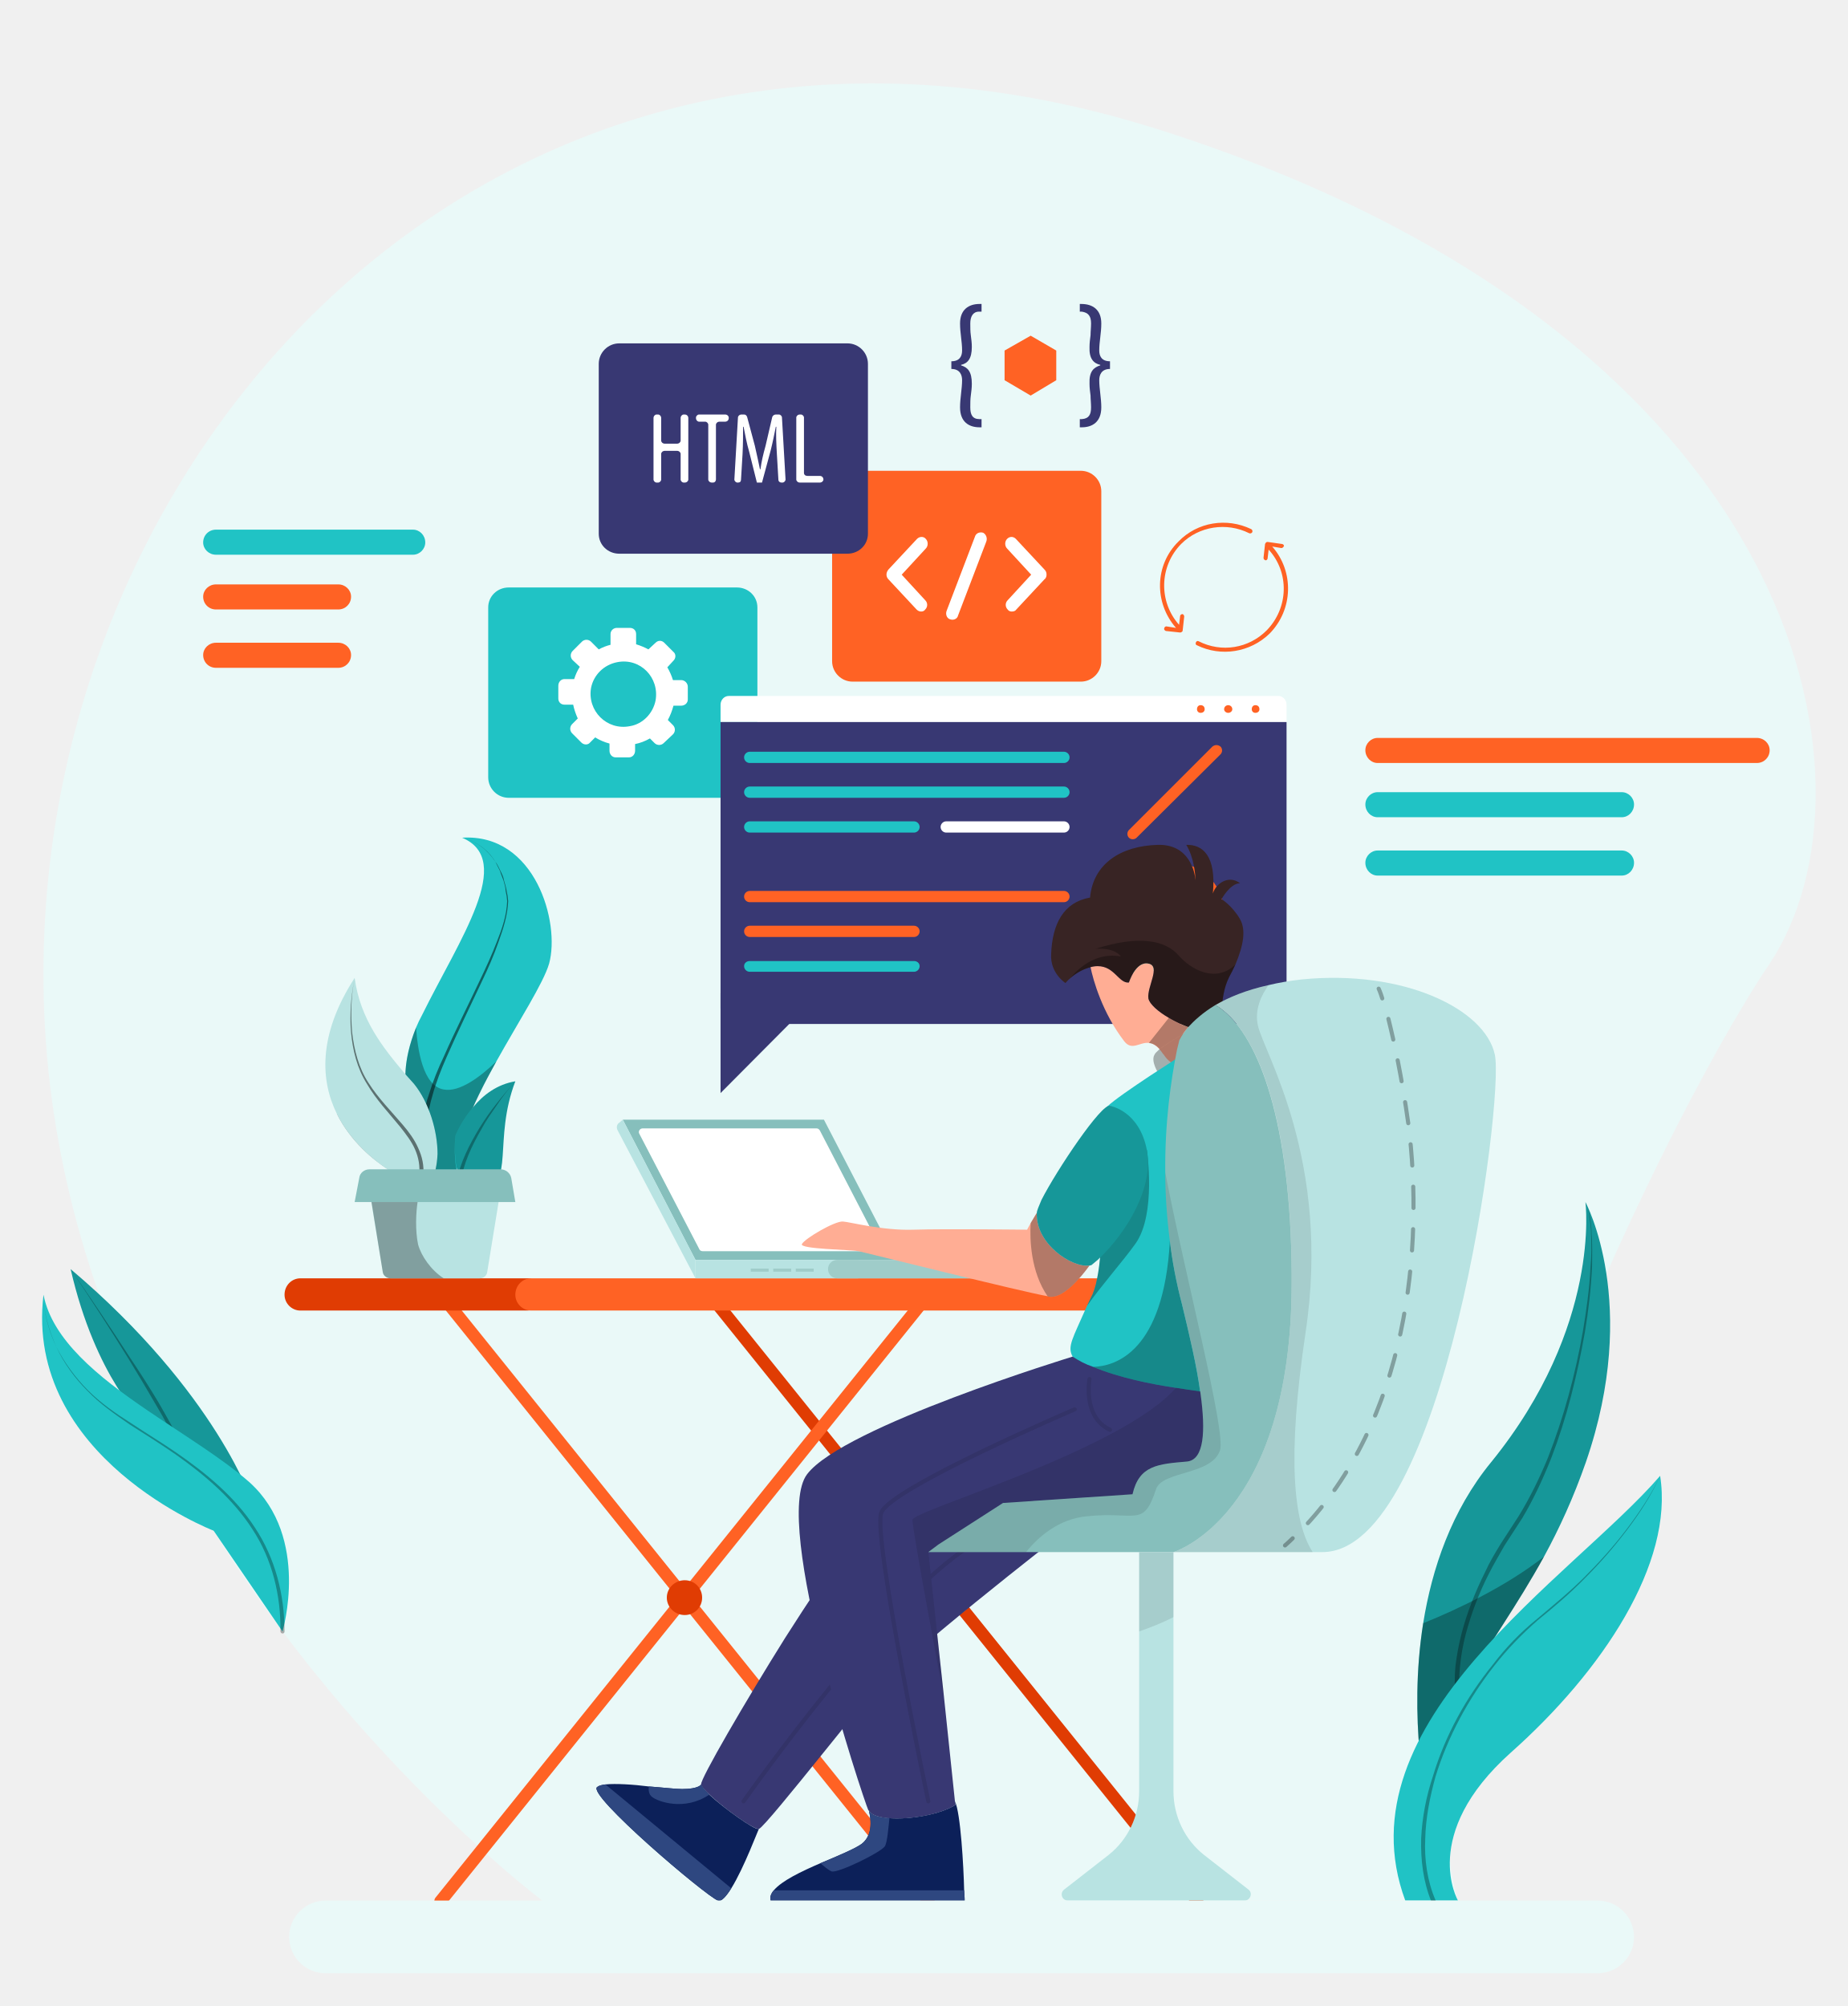
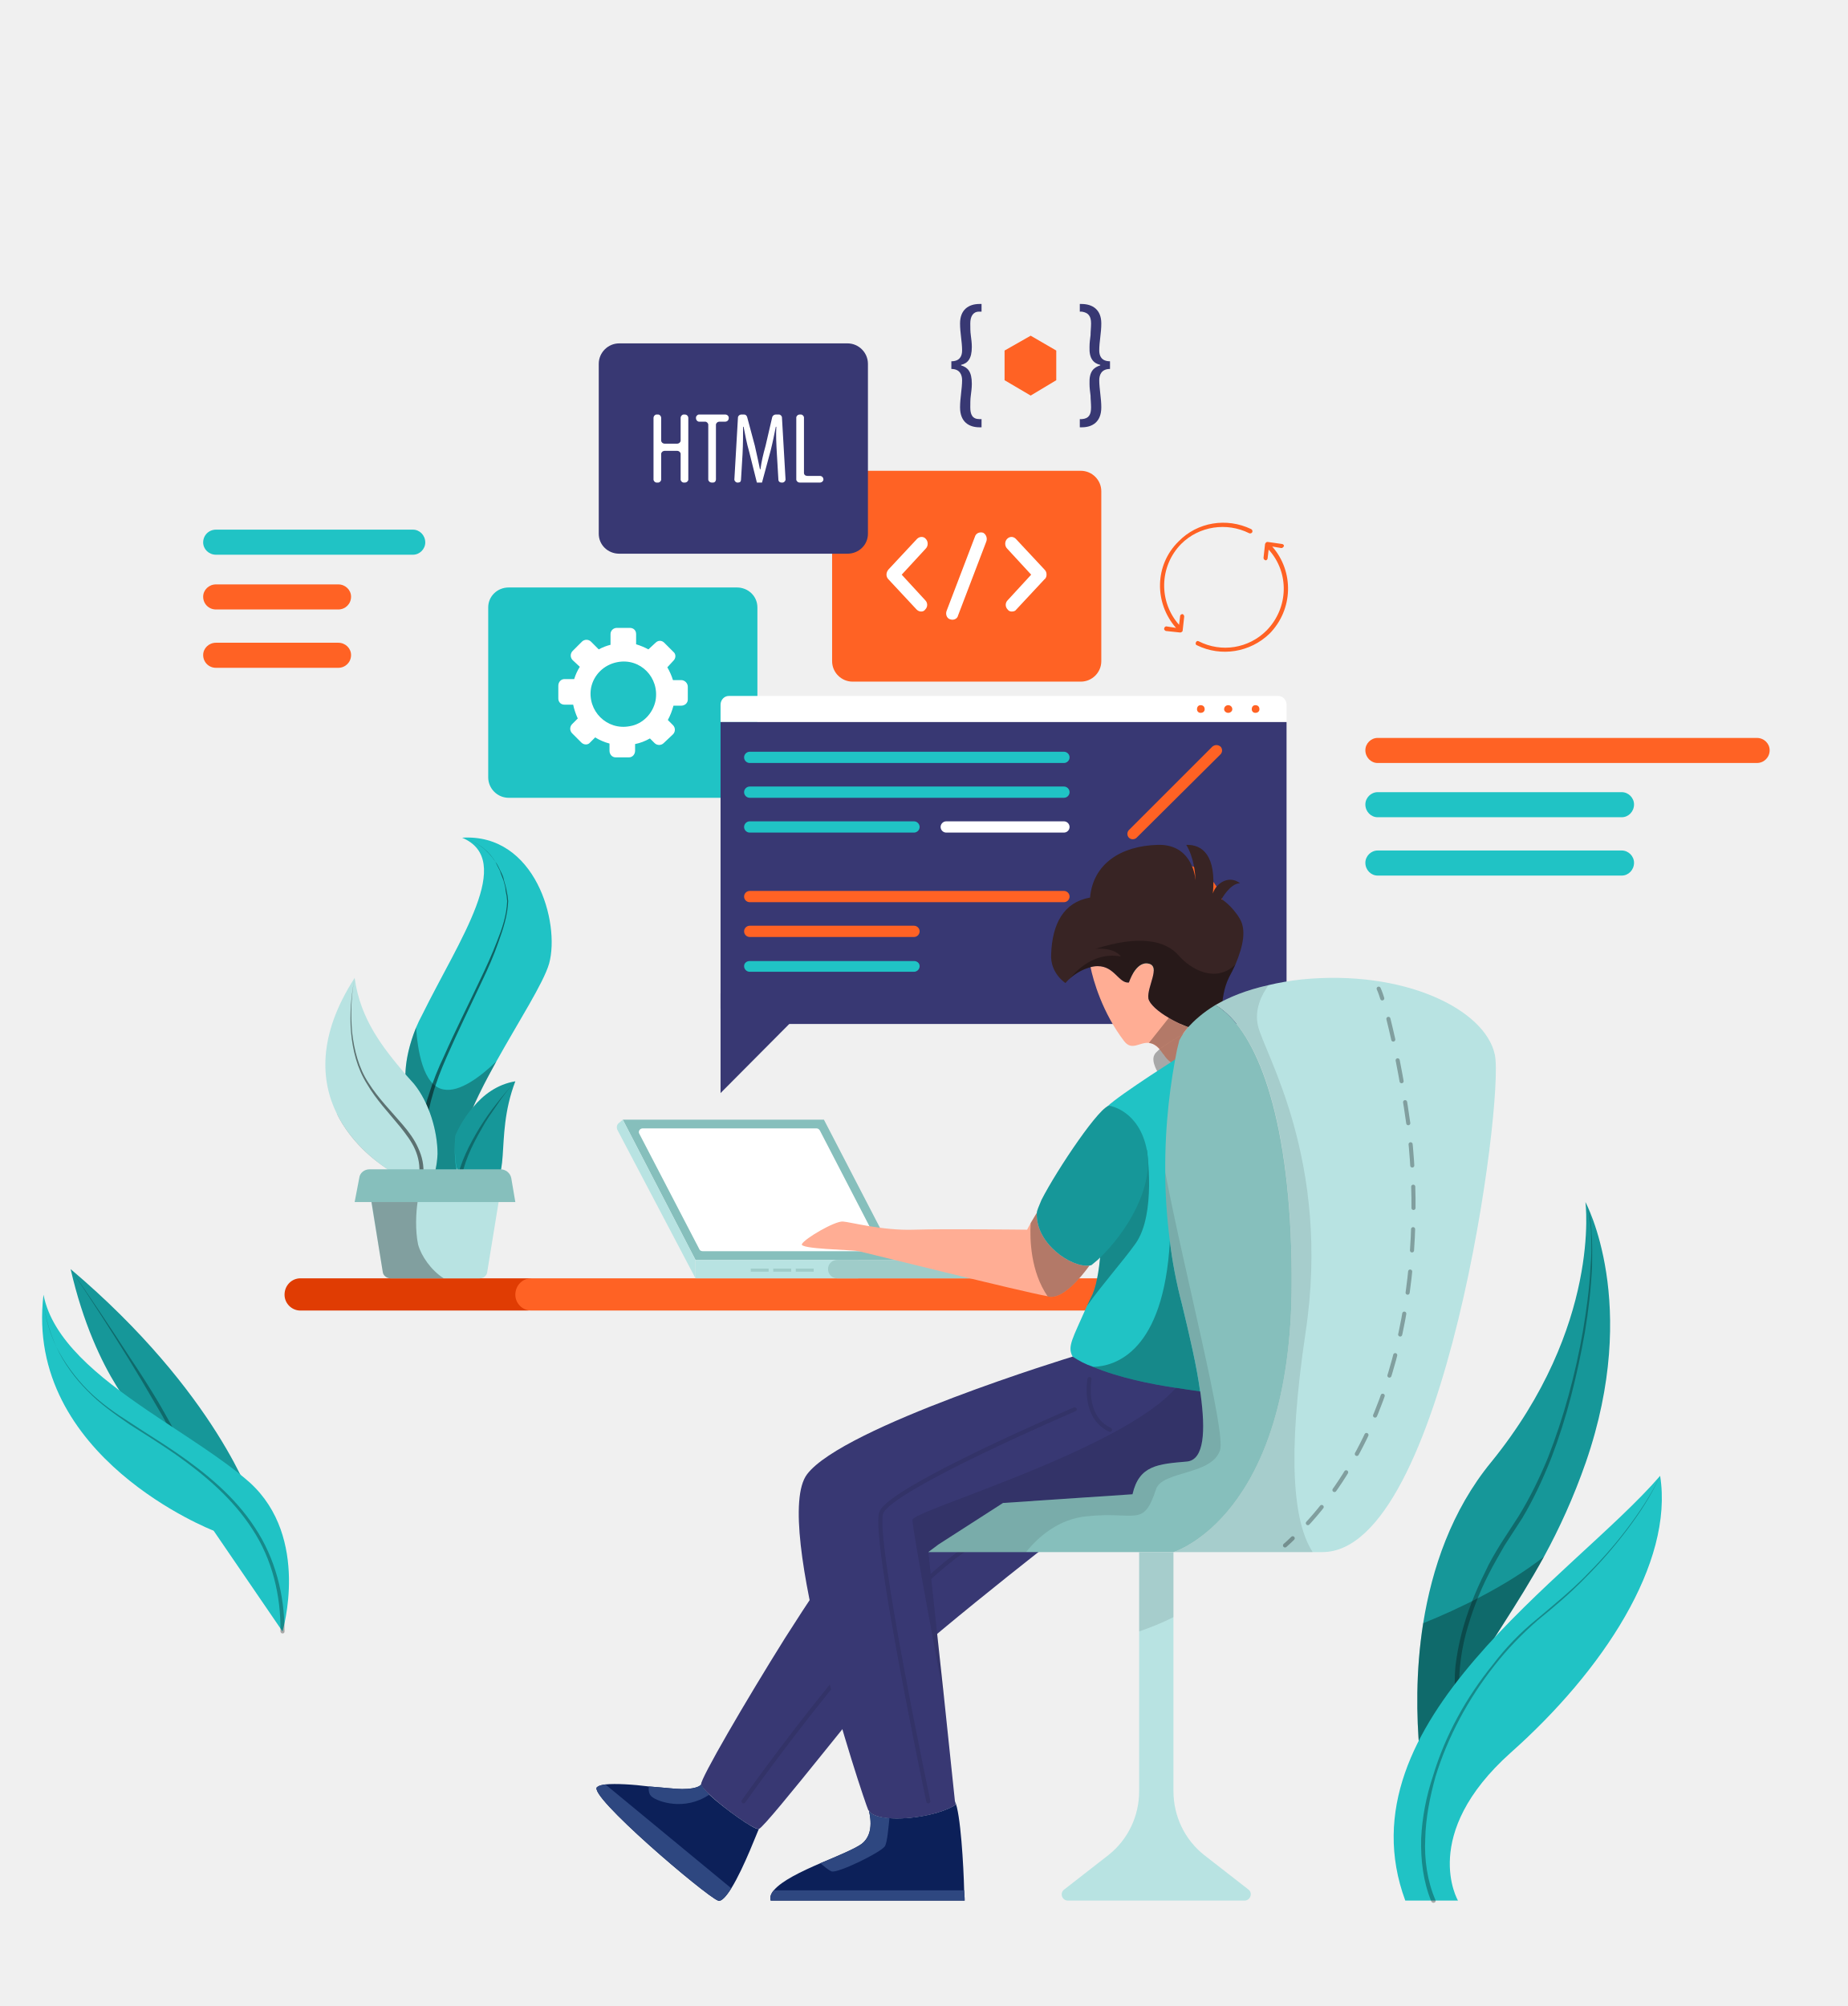
<svg xmlns="http://www.w3.org/2000/svg" version="1.2" viewBox="0 0 361 392" width="361" height="392">
  <style>
		.s0 { fill: #eaf9f8 } 
		.s1 { fill: #e03c03 } 
		.s2 { fill: #ff6224 } 
		.s3 { fill: #ffc947 } 
		.s4 { fill: #20c3c5 } 
		.s5 { fill: #ffffff } 
		.s6 { fill: #383873 } 
		.s7 { fill: #86bfbc } 
		.s8 { fill: #b8e3e2 } 
		.s9 { fill: #9fccc9 } 
		.s10 { opacity: .1;fill: none;stroke: #000000;stroke-linecap: round;stroke-miterlimit:10;stroke-width: .8 } 
		.s11 { fill: #382424 } 
		.s12 { fill: #ffad94 } 
		.s13 { opacity: .3;fill: #000000 } 
		.s14 { fill: #0c2059 } 
		.s15 { fill: #2e4780 } 
		.s16 { opacity: .1;fill: #000000 } 
		.s17 { fill: #169799 } 
		.s18 { fill: none;stroke: #000000;stroke-linecap: round;stroke-miterlimit:10;stroke-width: .8 } 
		.s19 { fill: none;stroke: #000000;stroke-linecap: round;stroke-miterlimit:10;stroke-width: .8;stroke-dasharray: 4.152,4.152 } 
		.s20 { fill: #000000 } 
	</style>
  <g id="OBJECTS">
    <g id="Layer">
-       <path id="Layer" class="s0" d="m345.8 188.3c-23.4 34.9-73.2 143-60.9 183.1l-178.8 0.1c0 0-25.8-19.3-50.9-52.7-4.5-6.1-9.1-12.6-13.4-19.6-4.6-7.4-9-15.3-13-23.6-11.7-24.2-20-52.3-20.3-83.3-1.2-107.4 91.8-207.1 218.2-166.9 126.3 40.3 142.4 127.9 119.1 162.9z" />
-       <g id="Layer">
-         <g id="Layer">
-           <path id="Layer" class="s1" d="m233.9 372.7c-0.3 0-0.7-0.2-0.9-0.5l-95.3-118.5c-0.4-0.5-0.4-1.3 0.2-1.7 0.5-0.4 1.3-0.3 1.7 0.2l95.3 118.5c0.4 0.5 0.3 1.3-0.2 1.7q-0.3 0.3-0.8 0.3z" />
-         </g>
-         <g id="Layer">
-           <path id="Layer" class="s2" d="m86.1 372.7q-0.4 0-0.8-0.3c-0.5-0.4-0.6-1.2-0.1-1.7l95.3-118.5c0.4-0.5 1.2-0.6 1.7-0.2 0.5 0.4 0.6 1.2 0.2 1.7l-95.3 118.5c-0.3 0.3-0.6 0.5-1 0.5z" />
-         </g>
-         <g id="Layer">
-           <path id="Layer" class="s2" d="m181.4 372.7c-0.3 0-0.7-0.2-0.9-0.5l-95.3-118.5c-0.5-0.5-0.4-1.3 0.1-1.7 0.6-0.4 1.3-0.3 1.8 0.2l95.3 118.5c0.4 0.5 0.3 1.3-0.2 1.7q-0.4 0.3-0.8 0.3z" />
-         </g>
+       <g id="Layer">
        <path id="Layer" class="s1" d="m103 256.1h-44.3c-1.7 0-3.1-1.4-3.1-3.1 0-1.8 1.4-3.2 3.1-3.2h44.3c1.7 0 3.1 1.4 3.1 3.2 0 1.7-1.4 3.1-3.1 3.1z" />
        <path id="Layer" class="s2" d="m230.4 256.1h-126.6c-1.7 0-3.1-1.4-3.1-3.1 0-1.8 1.4-3.2 3.1-3.2h126.6z" />
-         <g id="Layer">
-           <path id="Layer" class="s1" d="m137.2 312.2c0 1.9-1.5 3.4-3.4 3.4-1.9 0-3.5-1.5-3.5-3.4 0-1.9 1.6-3.4 3.5-3.4 1.9 0 3.4 1.5 3.4 3.4z" />
-         </g>
        <path id="Layer" class="s3" d="m189.7 312.2c0 1.9-1.5 3.4-3.4 3.4-1.9 0-3.4-1.5-3.4-3.4 0-1.9 1.5-3.4 3.4-3.4 1.9 0 3.4 1.5 3.4 3.4z" />
      </g>
      <g id="Layer">
        <path id="Layer" class="s4" d="m144 155.9h-44.6c-2.2 0-4-1.8-4-4v-33.2c0-2.2 1.8-3.9 4-3.9h44.6c2.2 0 4 1.7 4 3.9v33.2c0 2.2-1.8 4-4 4z" />
        <path id="Layer" fill-rule="evenodd" class="s5" d="m134.4 134.2v2.5c0 0.7-0.6 1.2-1.3 1.2h-1.5q-0.4 1.5-1.1 2.8l1 1c0.5 0.5 0.5 1.3 0 1.8l-1.8 1.7c-0.5 0.5-1.3 0.5-1.8 0l-0.9-0.9q-1.4 0.8-2.9 1.1v1.3c0 0.7-0.5 1.3-1.2 1.3h-2.6c-0.7 0-1.2-0.6-1.2-1.3v-1.4q-1.5-0.4-2.8-1.2l-1 1c-0.4 0.5-1.2 0.5-1.7 0l-1.8-1.8c-0.5-0.5-0.5-1.3 0-1.8l1.1-1.1q-0.6-1.3-0.9-2.7h-1.7c-0.7 0-1.2-0.5-1.2-1.2v-2.5c0-0.7 0.5-1.3 1.2-1.3h1.9q0.4-1.3 1.1-2.4l-1.4-1.3c-0.5-0.5-0.5-1.3 0-1.8l1.8-1.8c0.5-0.5 1.3-0.5 1.8 0l1.5 1.5q1.1-0.6 2.3-0.9v-2.1c0-0.7 0.6-1.2 1.2-1.2h2.6c0.7 0 1.2 0.5 1.2 1.2v2q1.3 0.4 2.4 1l1.4-1.3c0.5-0.5 1.2-0.5 1.7 0l1.8 1.8c0.5 0.4 0.5 1.2 0 1.7l-1.2 1.3q0.7 1.2 1.1 2.5h1.6c0.7 0 1.3 0.6 1.3 1.3zm-6.3 2.7c0.8-4.5-3-8.4-7.5-7.5-2.6 0.5-4.6 2.5-5.1 5-0.8 4.5 3.1 8.4 7.6 7.5 2.5-0.4 4.5-2.5 5-5z" />
      </g>
      <g id="Layer">
        <path id="Layer" class="s2" d="m211.2 133.2h-44.6c-2.2 0-4-1.8-4-4v-33.2c0-2.2 1.8-4 4-4h44.6c2.2 0 4 1.8 4 4v33.2c0 2.2-1.8 4-4 4z" />
        <g id="Layer">
          <g id="Layer">
            <g id="Layer">
              <path id="Layer" class="s5" d="m180 119.5c-0.3 0-0.6-0.1-0.9-0.4l-5.5-5.9c-0.5-0.5-0.5-1.3 0-1.9l5.6-6c0.5-0.5 1.3-0.5 1.7 0 0.5 0.5 0.5 1.4 0 1.9l-4.7 5.1 4.6 5c0.5 0.5 0.5 1.3 0 1.8-0.2 0.3-0.5 0.4-0.8 0.4z" />
            </g>
            <g id="Layer">
              <path id="Layer" class="s5" d="m197.7 119.5c-0.3 0-0.6-0.1-0.8-0.4-0.5-0.5-0.5-1.3 0-1.8l4.6-5-4.7-5.1c-0.5-0.5-0.5-1.4 0-1.9 0.5-0.5 1.2-0.5 1.7 0l5.6 6c0.3 0.3 0.4 0.6 0.4 1 0 0.3-0.1 0.7-0.4 0.9l-5.5 5.9c-0.2 0.3-0.5 0.4-0.9 0.4z" />
            </g>
          </g>
          <g id="Layer">
            <path id="Layer" class="s5" d="m186.1 121.1q-0.2 0-0.5-0.1c-0.6-0.2-0.9-1-0.6-1.7l5.5-14.4c0.2-0.7 0.9-1 1.6-0.8 0.6 0.3 0.9 1.1 0.6 1.8l-5.5 14.4c-0.1 0.5-0.6 0.8-1.1 0.8z" />
          </g>
        </g>
      </g>
      <g id="Layer">
        <g id="Layer">
          <path id="Layer" class="s5" d="m251.4 141.1h-110.6v-3.4c0-0.9 0.7-1.7 1.6-1.7h107.4c0.9 0 1.6 0.8 1.6 1.7 0 0 0 3.4 0 3.4z" />
          <path id="Layer" class="s6" d="m248.3 200.1h-104.5c-1.7 0-3-1.4-3-3.1v-55.9h110.6v55.9c0 1.7-1.4 3.1-3.1 3.1z" />
          <g id="Layer">
            <g id="Layer">
              <path id="Layer" class="s2" d="m246.1 138.6c0 0.4-0.3 0.7-0.8 0.7-0.4 0-0.7-0.3-0.7-0.7 0-0.5 0.3-0.8 0.7-0.8 0.5 0 0.8 0.3 0.8 0.8z" />
              <path id="Layer" class="s2" d="m240.8 138.6c0 0.4-0.4 0.7-0.8 0.7-0.4 0-0.8-0.3-0.8-0.7 0-0.5 0.4-0.8 0.8-0.8 0.4 0 0.8 0.3 0.8 0.8z" />
              <path id="Layer" class="s2" d="m235.4 138.6c0 0.4-0.3 0.7-0.8 0.7-0.4 0-0.7-0.3-0.7-0.7 0-0.5 0.3-0.8 0.7-0.8 0.5 0 0.8 0.3 0.8 0.8z" />
            </g>
          </g>
          <path id="Layer" class="s4" d="m207.9 149.1h-61.4c-0.6 0-1.1-0.5-1.1-1.1 0-0.6 0.5-1.1 1.1-1.1h61.4c0.6 0 1.1 0.5 1.1 1.1 0 0.6-0.5 1.1-1.1 1.1z" />
          <path id="Layer" class="s4" d="m207.9 155.9h-61.4c-0.6 0-1.1-0.5-1.1-1.1 0-0.6 0.5-1.1 1.1-1.1h61.4c0.6 0 1.1 0.5 1.1 1.1 0 0.6-0.5 1.1-1.1 1.1z" />
          <path id="Layer" class="s4" d="m178.6 162.7h-32.1c-0.6 0-1.1-0.5-1.1-1.1 0-0.6 0.5-1.1 1.1-1.1h32.1c0.6 0 1.1 0.5 1.1 1.1 0 0.6-0.5 1.1-1.1 1.1z" />
          <path id="Layer" class="s2" d="m207.9 176.3h-61.4c-0.6 0-1.1-0.5-1.1-1.1 0-0.6 0.5-1.1 1.1-1.1h61.4c0.6 0 1.1 0.5 1.1 1.1 0 0.6-0.5 1.1-1.1 1.1z" />
          <path id="Layer" class="s2" d="m178.6 183.1h-32.1c-0.6 0-1.1-0.5-1.1-1.1 0-0.6 0.5-1.1 1.1-1.1h32.1c0.6 0 1.1 0.5 1.1 1.1 0 0.6-0.5 1.1-1.1 1.1z" />
          <path id="Layer" class="s4" d="m178.6 189.9h-32.1c-0.6 0-1.1-0.5-1.1-1.1 0-0.6 0.5-1 1.1-1h32.1c0.6 0 1.1 0.4 1.1 1 0 0.6-0.5 1.1-1.1 1.1z" />
          <path id="Layer" class="s5" d="m207.9 162.7h-23c-0.6 0-1.1-0.5-1.1-1.1 0-0.6 0.5-1.1 1.1-1.1h23c0.6 0 1.1 0.5 1.1 1.1 0 0.6-0.5 1.1-1.1 1.1z" />
          <path id="Layer" class="s2" d="m238.5 147.4l-16.4 16.3c-0.4 0.4-1.1 0.4-1.5 0-0.4-0.4-0.4-1.1 0-1.5l16.3-16.3c0.5-0.4 1.1-0.4 1.6 0 0.4 0.4 0.4 1.1 0 1.5z" />
          <path id="Layer" class="s2" d="m238.9 180.5c-1.2 5.2-6.4 8.4-11.6 7.2-5.2-1.3-8.4-6.5-7.1-11.6 1.2-5.2 6.4-8.4 11.5-7.2 5.2 1.2 8.4 6.4 7.2 11.6z" />
          <path id="Layer" class="s4" d="m228.3 185c0 3-2.5 5.4-5.5 5.4-3 0-5.4-2.4-5.4-5.4 0-3 2.4-5.5 5.4-5.5 3 0 5.5 2.5 5.5 5.5z" />
        </g>
        <path id="Layer" class="s6" d="m140.8 194.1v19.5l17.8-17.9" />
      </g>
      <g id="Layer">
        <path id="Layer" class="s7" d="m121.7 218.8h39.3l14.2 27.4h-39.3z" />
        <path id="Layer" class="s5" d="m136.7 244.2l-11.8-22.7c-0.2-0.4 0.1-1 0.7-1h33.9c0.3 0 0.5 0.1 0.7 0.4l11.7 22.6c0.3 0.5-0.1 1-0.6 1h-34c-0.2 0-0.5-0.1-0.6-0.3z" />
        <path id="Layer" class="s8" d="m135.9 246.2h31.8v3.6h-31.8z" />
        <path id="Layer" class="s9" d="m195 246.2h-31.4c-1 0-1.8 0.8-1.8 1.8 0 1 0.8 1.8 1.8 1.8h31.4c1 0 1.8-0.8 1.8-1.8 0-1-0.8-1.8-1.8-1.8z" />
        <path id="Layer" class="s8" d="m135.9 246.2l-14.2-27.4-0.7 0.6c-0.5 0.3-0.6 1-0.3 1.5l15.2 28.9c0 0 0-3.6 0-3.6z" />
        <path id="Layer" class="s9" d="m146.7 247.9h3.5v0.6h-3.5z" />
        <path id="Layer" class="s9" d="m151.1 247.9h3.5v0.6h-3.5z" />
        <path id="Layer" class="s9" d="m155.5 247.9h3.5v0.6h-3.5z" />
      </g>
      <g id="Layer">
        <path id="Layer" class="s6" d="m207.5 299.7c0 0-32.6 25.3-37.7 31.8-2 2.4-5.4 6.7-8.9 11-5.8 7.2-11.9 14.7-12.6 14.9-1.2 0.3-11-7.1-11.3-8.7-0.2-1 8.7-16.3 16.4-28.6 4.7-7.4 9-13.8 10.5-15.2 3.9-3.6 28.1-16.5 28.1-16.5z" />
        <path id="Layer" class="s10" d="m145.3 352c0 0 30.5-43.3 45.7-50.6" />
        <path id="Layer" class="s11" d="m241.4 188.5q-0.5 1.1-1.2 2.4c-2.3 4.5-0.6 9.1-3.3 10.3q-0.2 0.1-0.5 0.1c-3.5 0.8-11.6-3.8-12-6.2-0.3-2.3 2.5-6.3 0-6.8-2.5-0.5-3.8 3.7-3.8 3.7-2 0.2-2.8-3.2-6.1-3.2q-0.7 0-1.4 0.2c-1.6 0.4-3 1.3-3.9 2.1-0.6 0.5-1 1-1 1 0 0-3-1.9-2.8-5.6 0.2-5.9 2.4-10.2 7.6-11.1 0.6-6.6 6-10.1 13.2-10.3 6.3-0.2 7.3 5.5 7.4 6.9 0-1.1-0.3-4.5-1.8-6.9 3.2-0.1 5.9 2.1 5.2 9.5 0.7-2.2 3.3-3.6 5.3-2-1.9 0-3.6 3.1-3.6 3.1 0 0 2.1 1.3 3.6 3.9 1.2 2.1 0.7 5.1-0.9 8.9z" />
        <path id="Layer" class="s12" d="m236.9 201.2l-0.1 1.1-0.3 3.8c0 0-5.8 5-9.1 0q0-0.1-0.1-0.1c-1-1.5-1.9-2.1-2.8-2.2-1.8-0.2-3.3 1.6-4.8-0.3-4.3-5.6-6.1-12-6.6-14.5q0.7-0.2 1.4-0.2c3.3 0 4.1 3.4 6.1 3.2 0 0 1.3-4.2 3.8-3.7 2.5 0.5-0.3 4.5 0 6.8 0.2 1.1 1.9 2.6 4 3.8 2.5 1.5 5.6 2.7 7.6 2.5q0.2 0 0.4-0.1 0.3 0 0.5-0.1z" />
        <path id="Layer" class="s13" d="m237.8 208.3c-2.6 1.8-7.4 2.1-7.4 2.1l-4-0.6c0 0-1.6-2.4-0.8-3.7 0.1-0.3 0.5-0.6 1-1.1 1.1-0.8 2.8-1.9 4.5-2.9 1.8-0.9 3.7-1.6 5.1-1.7 3.3-0.2 4.2 6.1 1.6 7.9z" />
        <path id="Layer" class="s4" d="m237 272.1c-5.8 1.2-18.2-2.3-24.2-5-1.7-0.7-2.9-1.5-3.2-2-1.1-2 0-3.5 2.8-9.9q0.5-1.1 1.1-2.3c1.9-4.5 1.9-14.1 1.9-22.4-0.1-7.1-0.1-13.3 1-14.3 2.5-2.4 14.7-10.1 14.7-10.1l2.4 12.7c0 0 1.4 6.4 2.9 14.8 2.6 15.4 5.6 37.6 0.6 38.5z" />
        <path id="Layer" class="s6" d="m241.1 277.8c0 0.6-5.8 14.2-10.7 16.1-4.9 2-34.4-0.2-34.4-0.2l-14.6 9.6 3.1 28.7 2.1 20 0.1 0.7c-4.5 2.9-15.7 3.7-16.9 1.1q-0.1 0-0.1 0c-1.1-2.5-19-56.4-12-65.7 7-9.3 51.9-23 51.9-23 1.2 0.8 2.5 1.5 4 2 5 2.1 11.4 3.4 16.2 4.1 1.8 0.3 3.5 0.5 4.7 0.7 1.6 0.2 2.5 0.2 2.5 0.2 0 0 4.1 5.1 4.1 5.7z" />
        <path id="Layer" class="s14" d="m188.5 371.4h-37.9c-0.2-0.6 0-1.3 0.6-2 1.6-1.9 5.4-3.7 9.1-5.3 3.6-1.5 6.9-2.9 8.1-3.8 2.7-2.1 1.4-6.2 1.4-6.5 0.4 0.9 1.9 1.4 4 1.5 4 0.3 9.9-0.7 12.9-2.6l-0.1-0.7c1.1 2.2 1.7 12.8 1.8 17.4 0.1 1.2 0.1 2 0.1 2z" />
        <path id="Layer" class="s15" d="m173.8 355.3c-0.2 1.8-0.4 4.7-0.9 5.5-0.8 1.2-9.2 5.3-10.4 4.9-0.7-0.3-1.6-1.1-2.2-1.6 3.6-1.5 6.9-2.9 8.1-3.8 2.7-2.1 1.4-6.2 1.4-6.5 0.4 0.9 1.9 1.4 4 1.5z" />
        <path id="Layer" class="s15" d="m188.5 371.4h-37.9c-0.2-0.6 0-1.3 0.6-2h37.2c0.1 1.2 0.1 2 0.1 2z" />
        <path id="Layer" class="s14" d="m148.3 357.4c-0.1 0-2.9 7.6-5.4 11.6-1 1.6-2 2.7-2.6 2.4-2.4-0.9-25.8-20.8-23.6-22.2 0.4-0.3 0.9-0.4 1.6-0.5 2-0.2 5.4 0 8.5 0.4 2.7 0.2 5.2 0.5 6.5 0.5 3.3 0 3.7-0.9 3.7-0.9 0.1 0.4 0.7 1.1 1.6 2 2.9 2.7 8.8 6.9 9.6 6.7z" />
        <path id="Layer" class="s15" d="m138.6 350.7c-4.9 3.3-10.1 1.3-11.1 0.5-0.8-0.5-0.8-1.6-0.7-2.1 2.7 0.2 5.2 0.5 6.5 0.5 3.3 0 3.7-0.9 3.7-0.9 0.1 0.4 0.7 1.1 1.6 2z" />
        <path id="Layer" class="s15" d="m142.9 369c-1 1.6-2 2.7-2.6 2.4-2.4-0.9-25.8-20.8-23.6-22.2 0.4-0.3 0.9-0.4 1.6-0.5z" />
        <path id="Layer" class="s12" d="m212.9 247.3c-1.9 2.6-5.2 6.5-7.9 6.1q-0.1 0-0.3-0.1c-5.1-0.9-35.5-8.5-36.9-8.8-1.5-0.3-11.7-0.4-11.1-1.4 0.6-1.1 6.4-4.5 8-4.4 1.5 0.1 7.7 1.8 13.8 1.6 6.1-0.2 22.2 0 22.2 0l0.7-1.3 1.2-2c-0.3 6 6.8 10.8 10.3 10.3z" />
        <path id="Layer" class="s10" d="m212.9 269.5c0 0-1.4 7.4 4 9.9" />
        <path id="Layer" class="s10" d="m210 275.4c0 0-36 15.4-37.8 20.2-1.7 4.7 9.2 56.4 9.2 56.4" />
        <path id="Layer" class="s16" d="m241.1 277.8c0 0.6-5.8 14.2-10.7 16.1-4.9 2-34.4-0.2-34.4-0.2l-14.6 9.6 3.1 28.7c0 0-6.2-32.8-6.2-35 0-1.8 40.7-13.5 51.5-25.8 4.2 0.7 7.2 0.9 7.2 0.9 0 0 4.1 5.1 4.1 5.7z" />
        <path id="Layer" class="s13" d="m221.9 243c-2.5 3.5-6.6 8.1-9.5 12.2q0.5-1.1 1.1-2.3c1.9-4.5 1.9-14.1 1.9-22.4l8.7-5.8c0 0 1.9 12.5-2.2 18.3z" />
        <path id="Layer" class="s17" d="m214.5 246.2q-0.6 0.5-1.2 1-0.2 0.1-0.4 0.1c-3.5 0.5-10.6-4.3-10.3-10.3 0-0.4 0.4-1.3 0.9-2.5 3-5.9 11.8-19 13.4-18.4 0 0 5.7 0.9 7.2 8.6 1.4 7.2-3.8 16.1-9.6 21.5z" />
        <path id="Layer" class="s13" d="m234.5 271.9c-1.2-0.2-2.9-0.4-4.7-0.7-4.8-0.7-11.2-2-16.2-4.1 4.4-0.1 13.8-3 15-24.6 0.5 4.1 1.3 8.2 2.4 12.5 1.4 5.7 2.8 11.7 3.5 16.9z" />
        <path id="Layer" class="s13" d="m232.2 200.7q-0.7 0.8-1.1 1.4c-1.7 1-3.4 2.1-4.5 2.9-0.7-0.8-1.4-1.1-2.1-1.2l3.9-4.9c1.2 0.8 2.5 1.4 3.8 1.8z" />
        <path id="Layer" class="s13" d="m212.9 247.3c-1.9 2.6-5.2 6.5-7.9 6.1q-0.1 0-0.3-0.1c-3.3-4.8-3.5-11.1-3.3-14.3l1.2-2c-0.3 6 6.8 10.8 10.3 10.3z" />
        <path id="Layer" class="s13" d="m241.4 188.5q-0.5 1.1-1.2 2.4c-1.1 2.2-1.3 4.5-1.5 6.3q-0.6-0.5-1.2-0.8c-2.5 1.5-4.2 3.1-5.3 4.3-3.6-1.2-7.5-4-7.8-5.6-0.3-2.3 2.5-6.3 0-6.8-2.5-0.5-3.8 3.7-3.8 3.7-2 0.2-2.8-3.2-6.1-3.2q-0.7 0-1.4 0.2c-1.6 0.4-3 1.3-3.9 2.1 0 0 3.8-5.3 9.8-4.2 0 0-0.9-1.7-4.9-1.5 8.4-2.7 13.7-1.7 16.3 1.4 2.1 2.4 7 5.5 11 1.7z" />
      </g>
      <g id="Layer">
        <path id="Layer" class="s8" d="m258.4 303.3h-29.1c0 0 23.1-6.9 23.1-52.8q0-0.8 0-1.7c-0.2-30.7-6.8-47.6-14.9-52.4 2.6-1.5 5.9-2.9 10.4-3.9q2.9-0.7 6.4-1.1c20-2 35.9 5.8 37.8 14.7 1.9 8.8-9.8 97.2-33.7 97.2z" />
        <path id="Layer" class="s7" d="m252.4 250.6c0 45.8-23.1 52.7-23.1 52.7h-47.9l2-1.5 12.6-8.1 25.3-1.7c1.3-5.7 5-5.9 10.7-6.4 3.3-0.4 3.6-5.9 2.6-13.2-0.7-5.3-2.2-11.5-3.6-17.4q-1.7-6.4-2.4-12.5c-0.6-4.7-0.9-9.2-0.9-13.4-0.1-9.7 1.1-18 2.3-24q0.2-0.8 0.4-1.6 0-0.1 0-0.1c0.1-0.2 0.6-1.3 1.8-2.7 1.1-1.2 2.8-2.8 5.3-4.3q0.6 0.3 1.2 0.8c7.5 5.7 13.5 22.5 13.7 51.6q0 0.9 0 1.8z" />
        <path id="Layer" class="s8" d="m243.2 371.4h-34.5c-1.2 0-1.7-1.5-0.7-2.2l8.6-6.7c3.8-3 6-7.6 6-12.5v-46.7h6.7v46.7c0 4.9 2.2 9.5 6 12.5l8.6 6.7c1 0.7 0.4 2.2-0.7 2.2z" />
        <g id="Layer" style="opacity: .3">
          <g id="Layer">
            <path id="Layer" class="s18" d="m269.4 193.2c0 0 0.3 0.6 0.7 1.9" />
            <path id="Layer" class="s19" d="m271.3 199.1c1.1 4.4 2.6 11.2 3.9 20.5 3.1 24.2-0.1 58.1-21.1 79.6" />
            <path id="Layer" class="s18" d="m252.6 300.6q-0.7 0.7-1.5 1.4" />
          </g>
        </g>
        <path id="Layer" class="s16" d="m229.3 303.3v12.7c-2.3 1.2-4.7 2.1-6.7 2.8v-15.5z" />
        <path id="Layer" class="s16" d="m238.4 283.4c-1.6 4.9-11.3 4-12.5 7.6-2.5 7.6-3.8 4.3-13.5 5.3-5.5 0.5-9.5 4-11.9 7h-19.1l2-1.5 12.6-8.1 25.3-1.7c1.3-5.7 5-5.9 10.7-6.4 3.3-0.4 3.6-5.9 2.6-13.2-0.7-5.3-2.2-11.5-3.6-17.4q-1.7-6.4-2.4-12.5c-0.6-4.7-0.9-9.2-0.9-13.4 3.7 19.4 11.9 50.7 10.7 54.3z" />
        <path id="Layer" class="s16" d="m252.4 250.6q0-0.9 0-1.8c-0.2-30.7-6.8-47.6-14.9-52.4 2.6-1.5 5.9-2.9 10.4-3.9-1.4 1.9-2.8 4.8-2.1 7.9 1.2 5.4 14.4 26.4 9.3 60.1-3.6 24.2-2.4 36.9 1.4 42.8h-27.2c0 0 23.1-6.9 23.1-52.7z" />
      </g>
      <path id="Layer" class="s13" d="m85.5 225.5q-0.1 1.7-0.4 3h-9.3c-2.8-1.8-7.3-5.4-10-10.9 2.5 2.7 6.8 6.1 11.2 7.1 3.8 0.9 6.6 0.5 8.5 0.8z" />
      <g id="Layer">
        <path id="Layer" class="s4" d="m107.3 188.3c-1.1 3.8-5.9 11.2-10.3 19.1-4.8 8.6-9.1 17.8-7.4 23.7 0.4 1.5 0.6 2.6 0.6 3.3 0 2.6-1.9 1.8-3.9 0.3-2-1.4-4-3.6-4-3.6l0.2-11.4c0 0-6.5-5.9-1.2-18.9q0.5-1.2 1.2-2.5c7.3-14.8 18.2-30.2 7.8-34.6 14.3-0.9 19.2 16.6 17 24.6z" />
        <g id="Layer" style="opacity: .5">
          <path id="Layer" class="s20" d="m90.3 163.7c2.7 0.6 5.1 2.4 6.5 4.7 0.4 0.5 0.7 1.2 1 1.8 0.3 0.6 0.6 1.2 0.7 1.9 0.2 0.7 0.4 1.3 0.5 2l0.2 1 0.1 1c-0.1 2.8-1 5.5-1.9 8-0.9 2.6-2 5.1-3.2 7.6-2.3 4.9-4.7 9.8-6.9 14.8-1.1 2.5-2.1 5-2.8 7.6q-0.6 2-0.9 4c-0.2 1.3-0.1 2.6 0.3 3.8 0.1 0.2-0.1 0.5-0.3 0.6-0.2 0-0.4-0.1-0.5-0.3q0 0 0 0c-0.5-1.4-0.4-2.9-0.3-4.2q0.3-2.1 1-4.1c0.8-2.6 1.8-5.1 3-7.6 2.2-5 4.7-9.9 7-14.8 1.2-2.5 2.3-4.9 3.3-7.5 1-2.5 1.9-5.1 2-7.9l-0.1-1-0.2-1c0-0.6-0.2-1.3-0.4-2-0.2-0.6-0.5-1.2-0.7-1.9-0.3-0.6-0.6-1.2-0.9-1.8-1.5-2.3-3.8-4.1-6.5-4.7z" />
        </g>
        <path id="Layer" class="s17" d="m100.7 211.3c-4.4 11.5 0 20.2-6.6 21.5-3 0.5-4.3-1.7-4.8-4.3-0.7-3-0.3-6.6-0.3-6.6 0 0 1.1-2.8 3.5-5.6 1.9-2.3 4.6-4.4 8.2-5z" />
        <path id="Layer" class="s8" d="m85.5 225.5c-0.1 2.7-0.7 5-1.9 6.2q-0.2 0.2-0.4 0.3c-3.1 2.5-5.1-2.1-5.1-2.1 0 0-8.2-4-12.3-12.3-3.1-6.3-3.8-15.2 3.5-26.5 1.1 8.1 5.5 13.6 9.9 18.8q0 0 0 0 0.9 1 1.7 1.9c3 3.7 4.6 9.3 4.6 13.7z" />
        <g id="Layer" style="opacity: .5">
          <path id="Layer" class="s20" d="m69.3 191.1c-0.7 3.5-0.8 7.1-0.5 10.6 0.4 3.5 1.3 7 3.2 9.9 1.9 3 4.4 5.5 6.7 8.2 1.2 1.4 2.3 2.9 3 4.5 0.8 1.7 1.2 3.5 1 5.4 0 0.2-0.2 0.4-0.4 0.4-0.2-0.1-0.4-0.3-0.4-0.5q0 0 0 0c0.2-1.7-0.1-3.4-0.8-5-0.7-1.6-1.8-3-2.9-4.4-2.2-2.7-4.7-5.3-6.5-8.4-1.9-3-2.8-6.6-3.1-10.1-0.3-3.6 0-7.1 0.7-10.6z" />
        </g>
        <g id="Layer" style="opacity: .3">
          <path id="Layer" class="s20" d="m100.7 211.3q-1.9 2.1-3.5 4.5c-1.1 1.6-2.2 3.1-3.1 4.8-1.9 3.3-3.6 6.8-4.1 10.6 0 0.2-0.2 0.4-0.4 0.3-0.3 0-0.4-0.2-0.4-0.4q0 0 0-0.1c0.7-3.8 2.5-7.3 4.5-10.6 1-1.6 2.1-3.2 3.3-4.7q1.8-2.3 3.7-4.4z" />
        </g>
        <path id="Layer" class="s8" d="m98 231.4l-2.8 17.2c-0.1 0.7-0.7 1.2-1.5 1.2h-17.4c-0.7 0-1.4-0.5-1.5-1.2l-2.3-14-0.5-3.2c-0.2-1 0.5-1.8 1.5-1.8h23c1 0 1.7 0.8 1.5 1.8z" />
        <path id="Layer" class="s7" d="m100.7 234.9h-31.4l0.9-4.7c0.1-1 1-1.7 2-1.7h25.6c1 0 1.9 0.7 2.1 1.7z" />
        <path id="Layer" class="s13" d="m89 221.9c0 0-0.4 3.6 0.2 6.6h-4.1q0.3-1.3 0.4-3c0-4.4-1.6-10-4.6-13.7q-0.8-0.9-1.7-1.9 0 0 0 0c0.1-2.5 0.7-5.5 2.1-9.1 0.3 4.2 1.3 11.4 5.4 12.1 3.1 0.6 7.2-2.5 10.3-5.5-1.6 2.9-3.2 5.9-4.5 8.9-2.4 2.8-3.5 5.6-3.5 5.6z" />
        <path id="Layer" class="s13" d="m86.7 249.8h-10.4c-0.7 0-1.4-0.5-1.5-1.2l-2.2-13.7h9c-0.3 1.9-0.5 5.5 0.1 8.3 0.6 2.2 2.5 5 5 6.6z" />
      </g>
      <g id="Layer">
        <path id="Layer" class="s6" d="m165.6 108.2h-44.6c-2.2 0-4-1.7-4-3.9v-33.2c0-2.2 1.8-4 4-4h44.6c2.2 0 4 1.8 4 4v33.2c0 2.2-1.8 3.9-4 3.9z" />
        <g id="Layer">
          <path id="Layer" class="s5" d="m129.2 81.7v4.4c0 0.3 0.3 0.6 0.7 0.6h2.4c0.4 0 0.7-0.3 0.7-0.6v-4.4c0-0.4 0.3-0.7 0.6-0.7h0.2c0.4 0 0.7 0.3 0.7 0.7v12c0 0.3-0.3 0.6-0.7 0.6h-0.2c-0.3 0-0.6-0.3-0.6-0.6v-5c0-0.3-0.3-0.6-0.7-0.6h-2.4c-0.4 0-0.7 0.3-0.7 0.6v5c0 0.3-0.3 0.6-0.6 0.6h-0.3c-0.3 0-0.6-0.3-0.6-0.6v-12c0-0.4 0.3-0.7 0.6-0.7h0.3c0.3 0 0.6 0.3 0.6 0.7z" />
          <path id="Layer" class="s5" d="m137.8 82.4h-1.2c-0.3 0-0.6-0.3-0.6-0.7v-0.1c0-0.3 0.3-0.6 0.6-0.6h5.1c0.4 0 0.7 0.3 0.7 0.6v0.1c0 0.4-0.3 0.7-0.7 0.7h-1.1c-0.4 0-0.7 0.3-0.7 0.6v10.7c0 0.3-0.2 0.6-0.6 0.6h-0.2c-0.4 0-0.7-0.3-0.7-0.6v-10.7c0-0.3-0.3-0.6-0.6-0.6z" />
          <path id="Layer" class="s5" d="m151.8 88.6c-0.1-1.8-0.2-3.7-0.1-5.2h-0.1c-0.3 1.5-0.6 3-1 4.6l-1.7 6.3h-1l-1.5-6c-0.5-1.7-0.8-3.4-1.1-4.9h-0.1c0 1.5 0 3.4-0.1 5.3l-0.3 5c0 0.4-0.2 0.6-0.6 0.6h-0.1c-0.3 0-0.6-0.3-0.6-0.6l0.7-12.1c0-0.3 0.3-0.6 0.7-0.6h0.5c0.3 0 0.5 0.2 0.6 0.5l1.5 5.6c0.4 1.8 0.7 3.1 1 4.6h0.1c0.2-1.5 0.5-2.8 1-4.6l1.3-5.6c0.1-0.3 0.4-0.5 0.7-0.5h0.6c0.3 0 0.6 0.3 0.6 0.6l0.7 12.1c0 0.3-0.3 0.6-0.6 0.6h-0.2c-0.3 0-0.6-0.2-0.6-0.6z" />
          <path id="Layer" class="s5" d="m156.3 81h0.2c0.3 0 0.6 0.3 0.6 0.6v10.8c0 0.4 0.3 0.6 0.7 0.6h2.4c0.4 0 0.7 0.3 0.7 0.7 0 0.3-0.3 0.6-0.7 0.6h-3.9c-0.4 0-0.7-0.3-0.7-0.6v-12.1c0-0.3 0.3-0.6 0.7-0.6z" />
        </g>
      </g>
      <g id="Layer">
        <g id="Layer">
          <g id="Layer">
            <path id="Layer" class="s6" d="m185.9 70.6c1.7 0 2.1-1.1 2.1-2.1 0-0.9-0.1-1.7-0.2-2.6-0.1-0.9-0.2-1.7-0.2-2.7 0-2.7 1.7-3.8 3.8-3.8h0.4v1.5h-0.5c-1.2 0-1.7 1-1.7 2.3 0 0.8 0 1.6 0.1 2.3 0.1 0.8 0.2 1.5 0.2 2.3 0 2.3-0.8 3.2-2.1 3.5v0.1c1.3 0.4 2.1 1.2 2.1 3.6 0 0.8-0.1 1.5-0.2 2.3-0.1 0.7-0.1 1.5-0.1 2.3 0 1.4 0.4 2.3 1.8 2.3h0.4v1.6h-0.4c-2 0-3.8-1-3.8-3.9 0-0.9 0.1-1.8 0.2-2.7 0.1-0.9 0.2-1.8 0.2-2.6 0-1-0.4-2.2-2.1-2.2z" />
            <path id="Layer" class="s6" d="m216.9 72.1c-1.7 0-2.1 1.2-2.1 2.2 0 0.8 0.1 1.7 0.2 2.6 0.1 0.9 0.2 1.8 0.2 2.7 0 2.9-1.8 3.9-3.8 3.9h-0.4v-1.6h0.4c1.4-0.1 1.8-0.9 1.8-2.3 0-0.8-0.1-1.6-0.1-2.3-0.1-0.8-0.2-1.5-0.2-2.3-0.1-2.4 0.8-3.2 2.1-3.6v-0.1c-1.3-0.3-2.2-1.2-2.1-3.5 0-0.8 0.1-1.5 0.2-2.3 0-0.7 0.1-1.5 0.1-2.3 0-1.4-0.5-2.1-1.8-2.3h-0.4v-1.5h0.3c2.2 0 3.9 1.1 3.9 3.8 0 1-0.1 1.8-0.2 2.7-0.1 0.9-0.2 1.7-0.2 2.6 0 1 0.4 2.1 2.1 2.1z" />
          </g>
        </g>
        <path id="Layer" class="s2" d="m206.4 74.3v-5.8l-5-2.9-5.1 2.9v5.8l5.1 3z" />
      </g>
      <g id="Layer">
        <path id="Layer" class="s2" d="m244.5 103.4c-4.8-2.3-10.5-1.4-14.2 2.4-4.7 4.6-4.8 12-0.5 16.9l-1.9-0.3c-0.2 0-0.4 0.2-0.4 0.4-0.1 0.2 0.1 0.4 0.3 0.5l2.8 0.3q0.2 0 0.3-0.1 0.2-0.1 0.2-0.3l0.3-2.7c0-0.2-0.1-0.4-0.3-0.5-0.3 0-0.5 0.2-0.5 0.4l-0.2 1.7c-4-4.5-3.9-11.4 0.4-15.8 3.5-3.5 8.9-4.3 13.3-2.1 0.2 0.1 0.5 0 0.6-0.2 0.1-0.2 0-0.5-0.2-0.6z" />
        <path id="Layer" class="s2" d="m233.9 126.1c4.7 2.3 10.4 1.4 14.2-2.3 4.6-4.7 4.8-12.1 0.5-17l1.8 0.3c0.2 0 0.4-0.2 0.5-0.4 0-0.2-0.2-0.4-0.4-0.4l-2.8-0.4q-0.2 0-0.3 0.1-0.1 0.1-0.2 0.3l-0.3 2.7c0 0.2 0.1 0.4 0.4 0.5 0.2 0 0.4-0.2 0.4-0.4l0.2-1.7c4.1 4.5 3.9 11.4-0.4 15.8-3.5 3.5-8.8 4.4-13.3 2.1-0.2-0.1-0.4 0-0.5 0.2-0.1 0.2-0.1 0.5 0.2 0.6z" />
      </g>
      <g id="Layer">
        <path id="Layer" class="s2" d="m343.3 149.1h-74.1c-1.3 0-2.4-1.1-2.4-2.5 0-1.3 1.1-2.4 2.4-2.4h74.1c1.4 0 2.5 1.1 2.5 2.4 0 1.4-1.1 2.5-2.5 2.5z" />
        <path id="Layer" class="s4" d="m316.9 159.7h-47.7c-1.3 0-2.4-1.1-2.4-2.5 0-1.3 1.1-2.4 2.4-2.4h47.7c1.3 0 2.4 1.1 2.4 2.4 0 1.4-1.1 2.5-2.4 2.5z" />
        <path id="Layer" class="s4" d="m316.9 171.1h-47.7c-1.3 0-2.4-1.1-2.4-2.5 0-1.3 1.1-2.4 2.4-2.4h47.7c1.3 0 2.4 1.1 2.4 2.4 0 1.4-1.1 2.5-2.4 2.5z" />
      </g>
      <g id="Layer">
        <path id="Layer" class="s4" d="m80.7 108.4h-38.5c-1.4 0-2.5-1.1-2.5-2.4 0-1.4 1.1-2.5 2.5-2.5h38.5c1.3 0 2.4 1.1 2.4 2.5 0 1.3-1.1 2.4-2.4 2.4z" />
        <path id="Layer" class="s2" d="m66.1 119.1h-23.9c-1.4 0-2.5-1.1-2.5-2.5 0-1.3 1.1-2.4 2.5-2.4h23.9c1.4 0 2.5 1.1 2.5 2.4 0 1.4-1.1 2.5-2.5 2.5z" />
        <path id="Layer" class="s2" d="m66.1 130.5h-23.9c-1.4 0-2.5-1.1-2.5-2.5 0-1.3 1.1-2.4 2.5-2.4h23.9c1.4 0 2.5 1.1 2.5 2.4 0 1.4-1.1 2.5-2.5 2.5z" />
      </g>
      <g id="Layer">
        <path id="Layer" class="s17" d="m309.9 285.7c-2.4 6.9-5.2 13-8.2 18.5-10.4 18.9-22.4 30.9-22.8 48.6 0 0-3.8-16.7-0.8-35.6 1.7-10.6 5.5-22 13.3-31.5 21.6-26.6 18.4-50.8 18.4-50.8 0 0 10.8 19.8 0.1 50.8z" />
        <g id="Layer" style="opacity: .3">
          <path id="Layer" class="s20" d="m284.5 332.1c-0.3-2.2-0.3-4.4-0.1-6.5q0.4-3.3 1.2-6.4c1.1-4.2 2.7-8.2 4.6-12 0.9-2 2-3.8 3.1-5.6l3.5-5.4c2.2-3.6 4.1-7.5 5.7-11.4q2.3-5.9 4-12.1 1.7-6.2 2.8-12.5c0.7-4.2 1.3-8.4 1.5-12.7 0.2-2.1 0.2-4.2 0.1-6.4 0-1-0.1-2.1-0.3-3.1-0.1-1.1-0.3-2.2-0.8-3.1 0.5 0.9 0.7 2 0.9 3 0.2 1.1 0.3 2.2 0.3 3.2 0.2 2.2 0.1 4.3 0.1 6.4-0.2 4.3-0.7 8.6-1.4 12.8q-1.1 6.3-2.7 12.5-1.6 6.2-3.9 12.2c-1.6 4-3.4 7.9-5.6 11.6l-3.5 5.4c-1 1.8-2.1 3.6-3.1 5.6-1.9 3.7-3.4 7.7-4.5 11.8q-0.8 3.1-1.1 6.2c-0.2 2.1-0.3 4.3 0 6.3 0 0.3-0.1 0.5-0.4 0.5-0.2 0-0.4-0.1-0.4-0.3z" />
        </g>
        <path id="Layer" class="s13" d="m301.7 304.2c-10.4 18.9-22.4 30.9-22.8 48.6 0 0-3.8-16.7-0.8-35.6 6.7-2.7 16.2-7.2 23.6-13z" />
        <path id="Layer" class="s4" d="m284.9 371.4c0 0-7.6-12.9 10.3-28.9 17.9-15.9 31.9-37 29.2-54.1-17.2 19.9-62.7 48.1-49.8 83z" />
        <g id="Layer" style="opacity: .3">
          <path id="Layer" class="s20" d="m324.4 288.4c-1.7 3.8-4 7.3-6.5 10.6-2.5 3.3-5.2 6.4-8.1 9.3-2.9 3-6.1 5.7-9.3 8.3-3.1 2.7-6 5.7-8.5 8.9-5.1 6.5-9.1 13.9-11.5 21.7-1.1 4-1.9 8-2 12.1-0.2 4.1 0.4 8.3 2 12 0.1 0.2 0 0.4-0.2 0.5-0.2 0.1-0.5 0-0.6-0.2-1.6-3.9-2.1-8.1-2-12.3 0.2-4.2 1-8.3 2.3-12.2 2.4-8 6.5-15.4 11.7-21.8 2.5-3.3 5.4-6.3 8.6-8.9 3.2-2.7 6.4-5.3 9.3-8.2 2.9-2.9 5.7-6 8.2-9.3 2.5-3.3 4.8-6.7 6.6-10.5z" />
        </g>
      </g>
      <g id="Layer">
        <path id="Layer" class="s17" d="m28.1 277.8c0 0-9.4-8.5-14.3-29.8 28.6 24.2 35.6 45.8 35.6 45.8z" />
        <g id="Layer" style="opacity: .3">
          <path id="Layer" class="s20" d="m13.8 248q5.9 8.5 11.6 17.3 2.9 4.3 5.6 8.8c1.7 3 3.5 6 4.9 9.2 0.1 0.2 0.1 0.4-0.2 0.5-0.2 0.1-0.4 0-0.5-0.2q0 0 0 0c-1.4-3.2-3-6.2-4.8-9.2q-2.6-4.5-5.3-8.9-5.5-8.9-11.3-17.5z" />
        </g>
        <path id="Layer" class="s4" d="m48.8 289.7c-5.2-4.6-12.8-9.2-20-14.1-9.7-6.6-18.6-13.8-20.3-22.6-3.8 31.8 33.2 46.1 33.2 46.1l0.1 0.1 13.4 19.6c0 0 5.5-18.3-6.4-29.1z" />
        <g id="Layer" style="opacity: .3">
          <path id="Layer" class="s20" d="m8.5 253c0 3.5 1.1 7 2.5 10.2 1.6 3.1 3.7 6 6.2 8.5 2.5 2.5 5.4 4.5 8.4 6.4 3 2 6 3.8 8.9 5.8 5.8 4 11.4 8.6 15.3 14.6 4 6 5.8 13.2 5.8 20.3 0 0.2-0.1 0.4-0.4 0.4-0.2 0-0.4-0.2-0.4-0.4 0.1-7-1.6-14.1-5.5-20-3.8-5.9-9.2-10.5-15-14.6-2.9-2-5.9-3.9-8.9-5.8-2.9-2-5.8-4-8.3-6.6-2.5-2.5-4.6-5.4-6.1-8.6-1.5-3.2-2.5-6.7-2.5-10.2z" />
        </g>
      </g>
-       <path id="Layer" class="s0" d="m312.2 385.6h-248.6c-3.9 0-7.1-3.2-7.1-7.1 0-3.9 3.2-7.1 7.1-7.1h248.6c3.9 0 7.1 3.2 7.1 7.1 0 3.9-3.2 7.1-7.1 7.1z" />
    </g>
  </g>
</svg>
